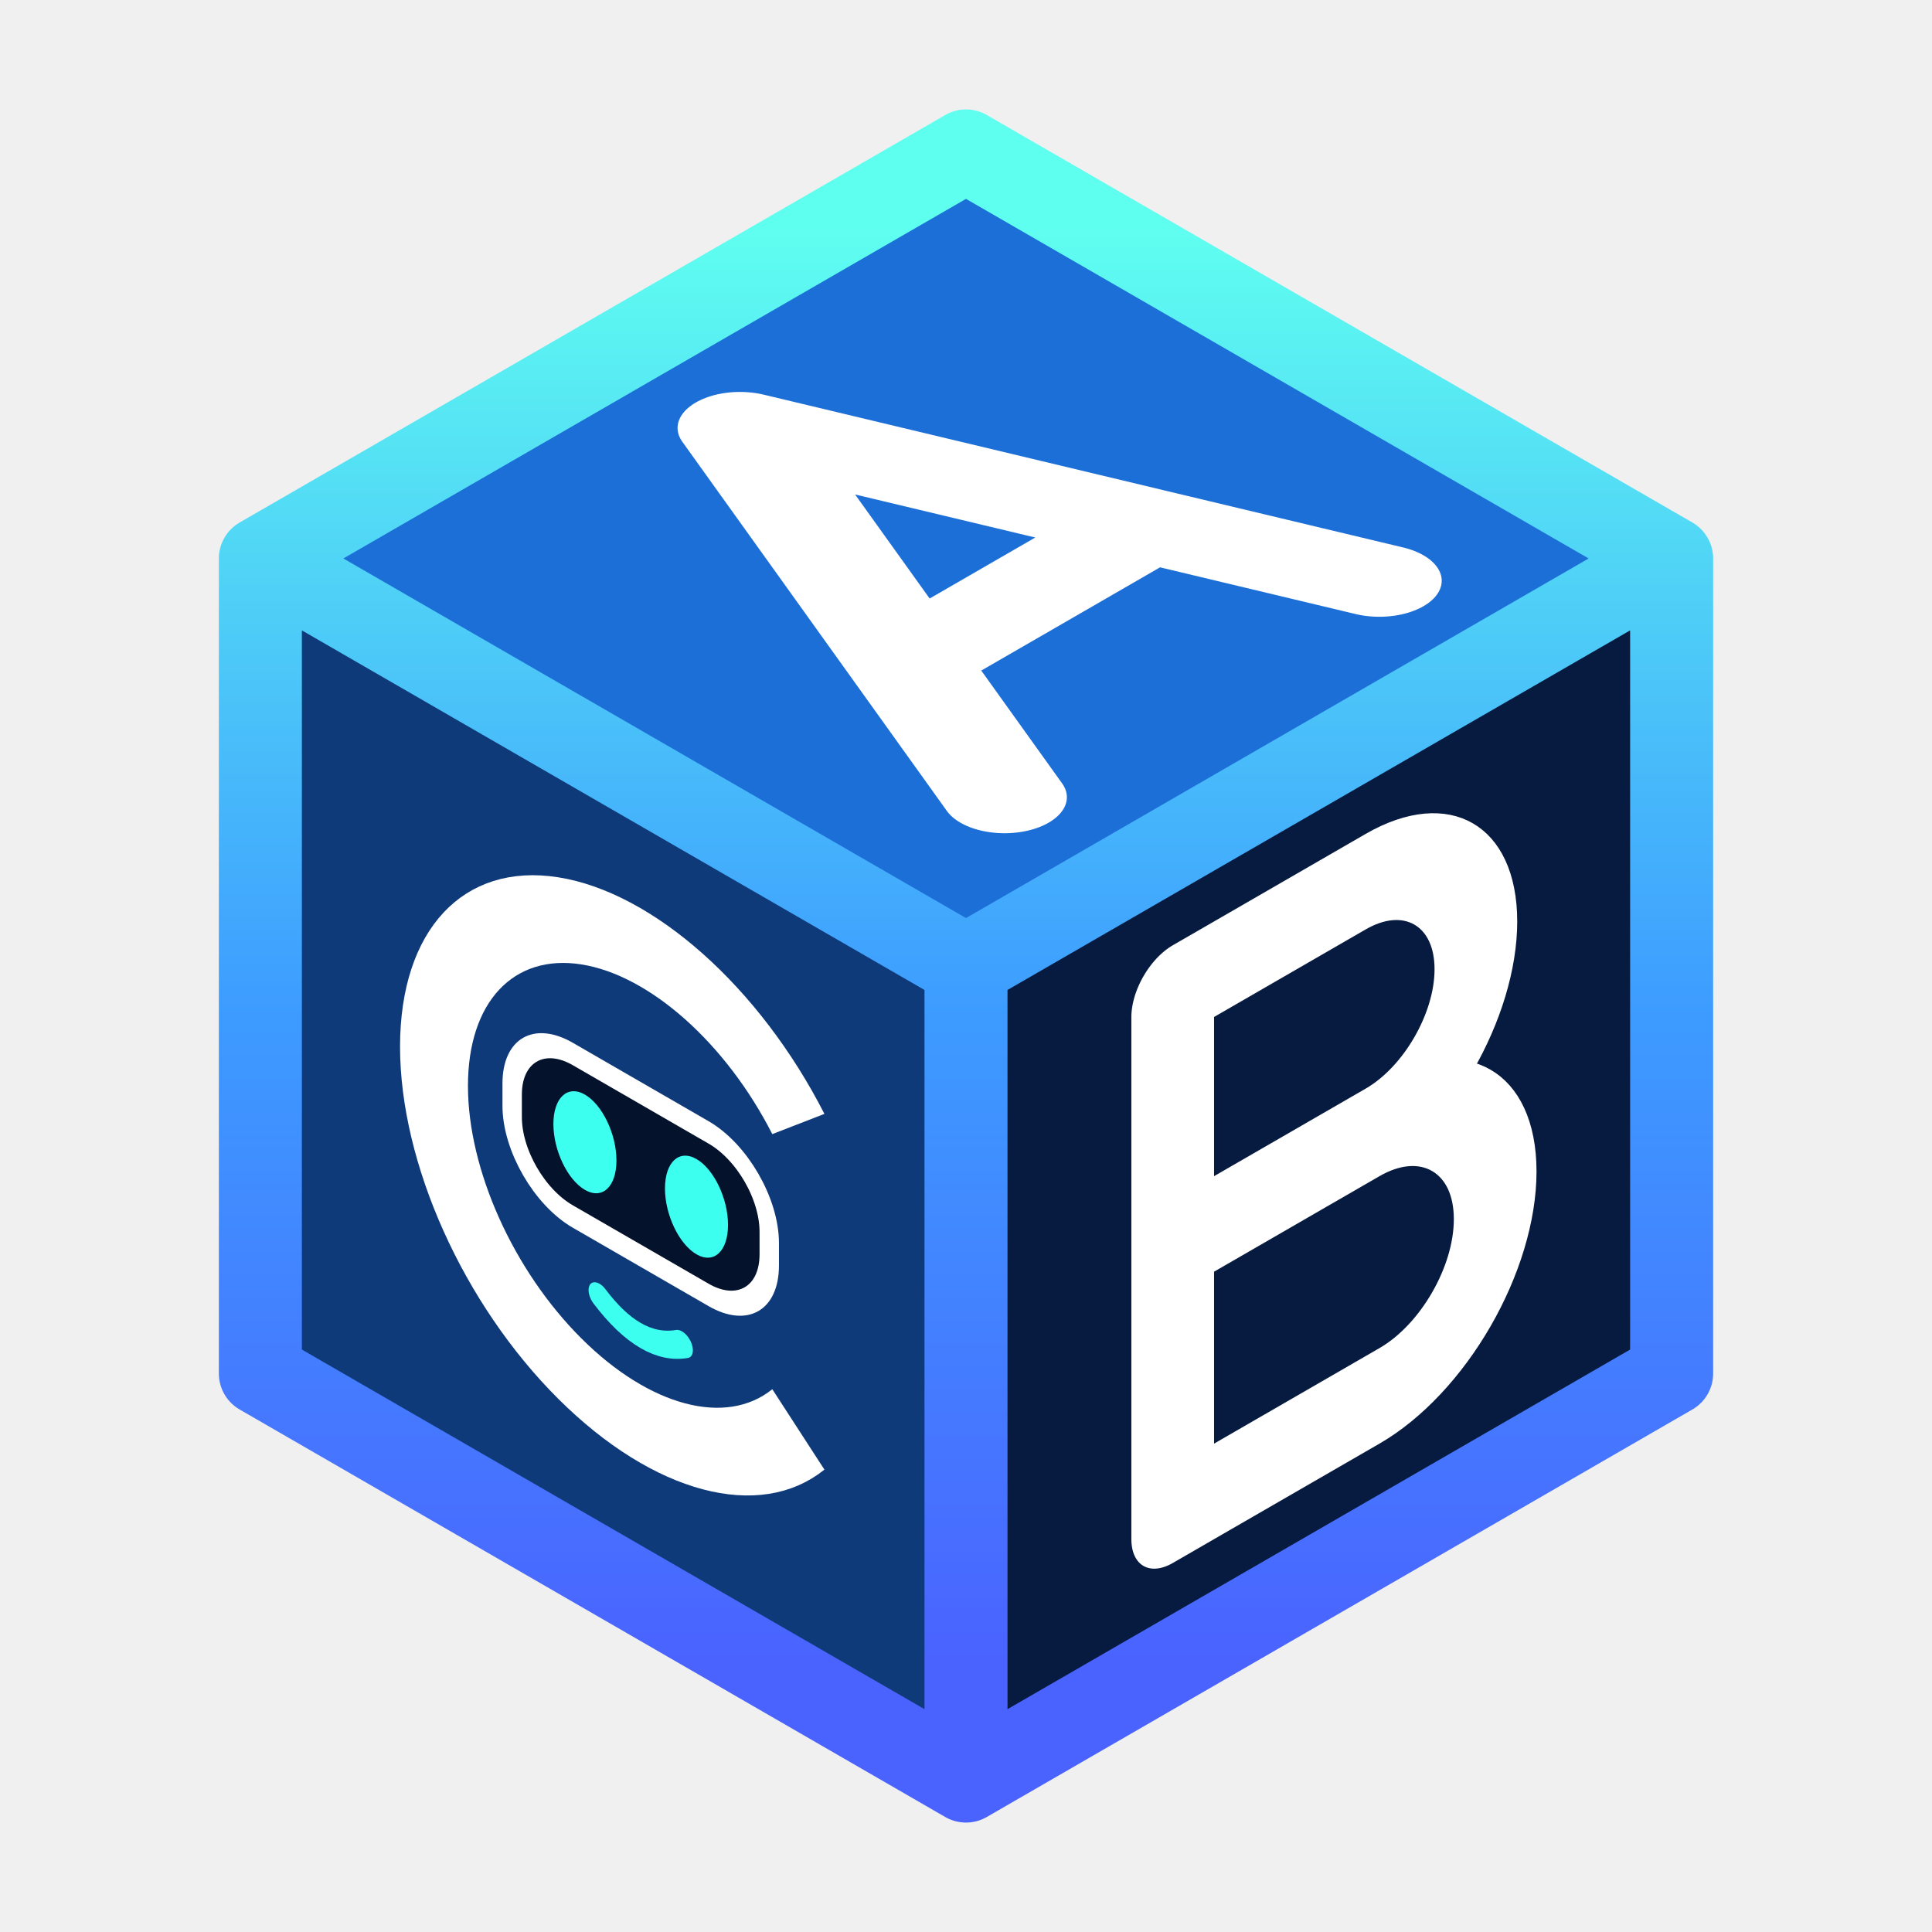
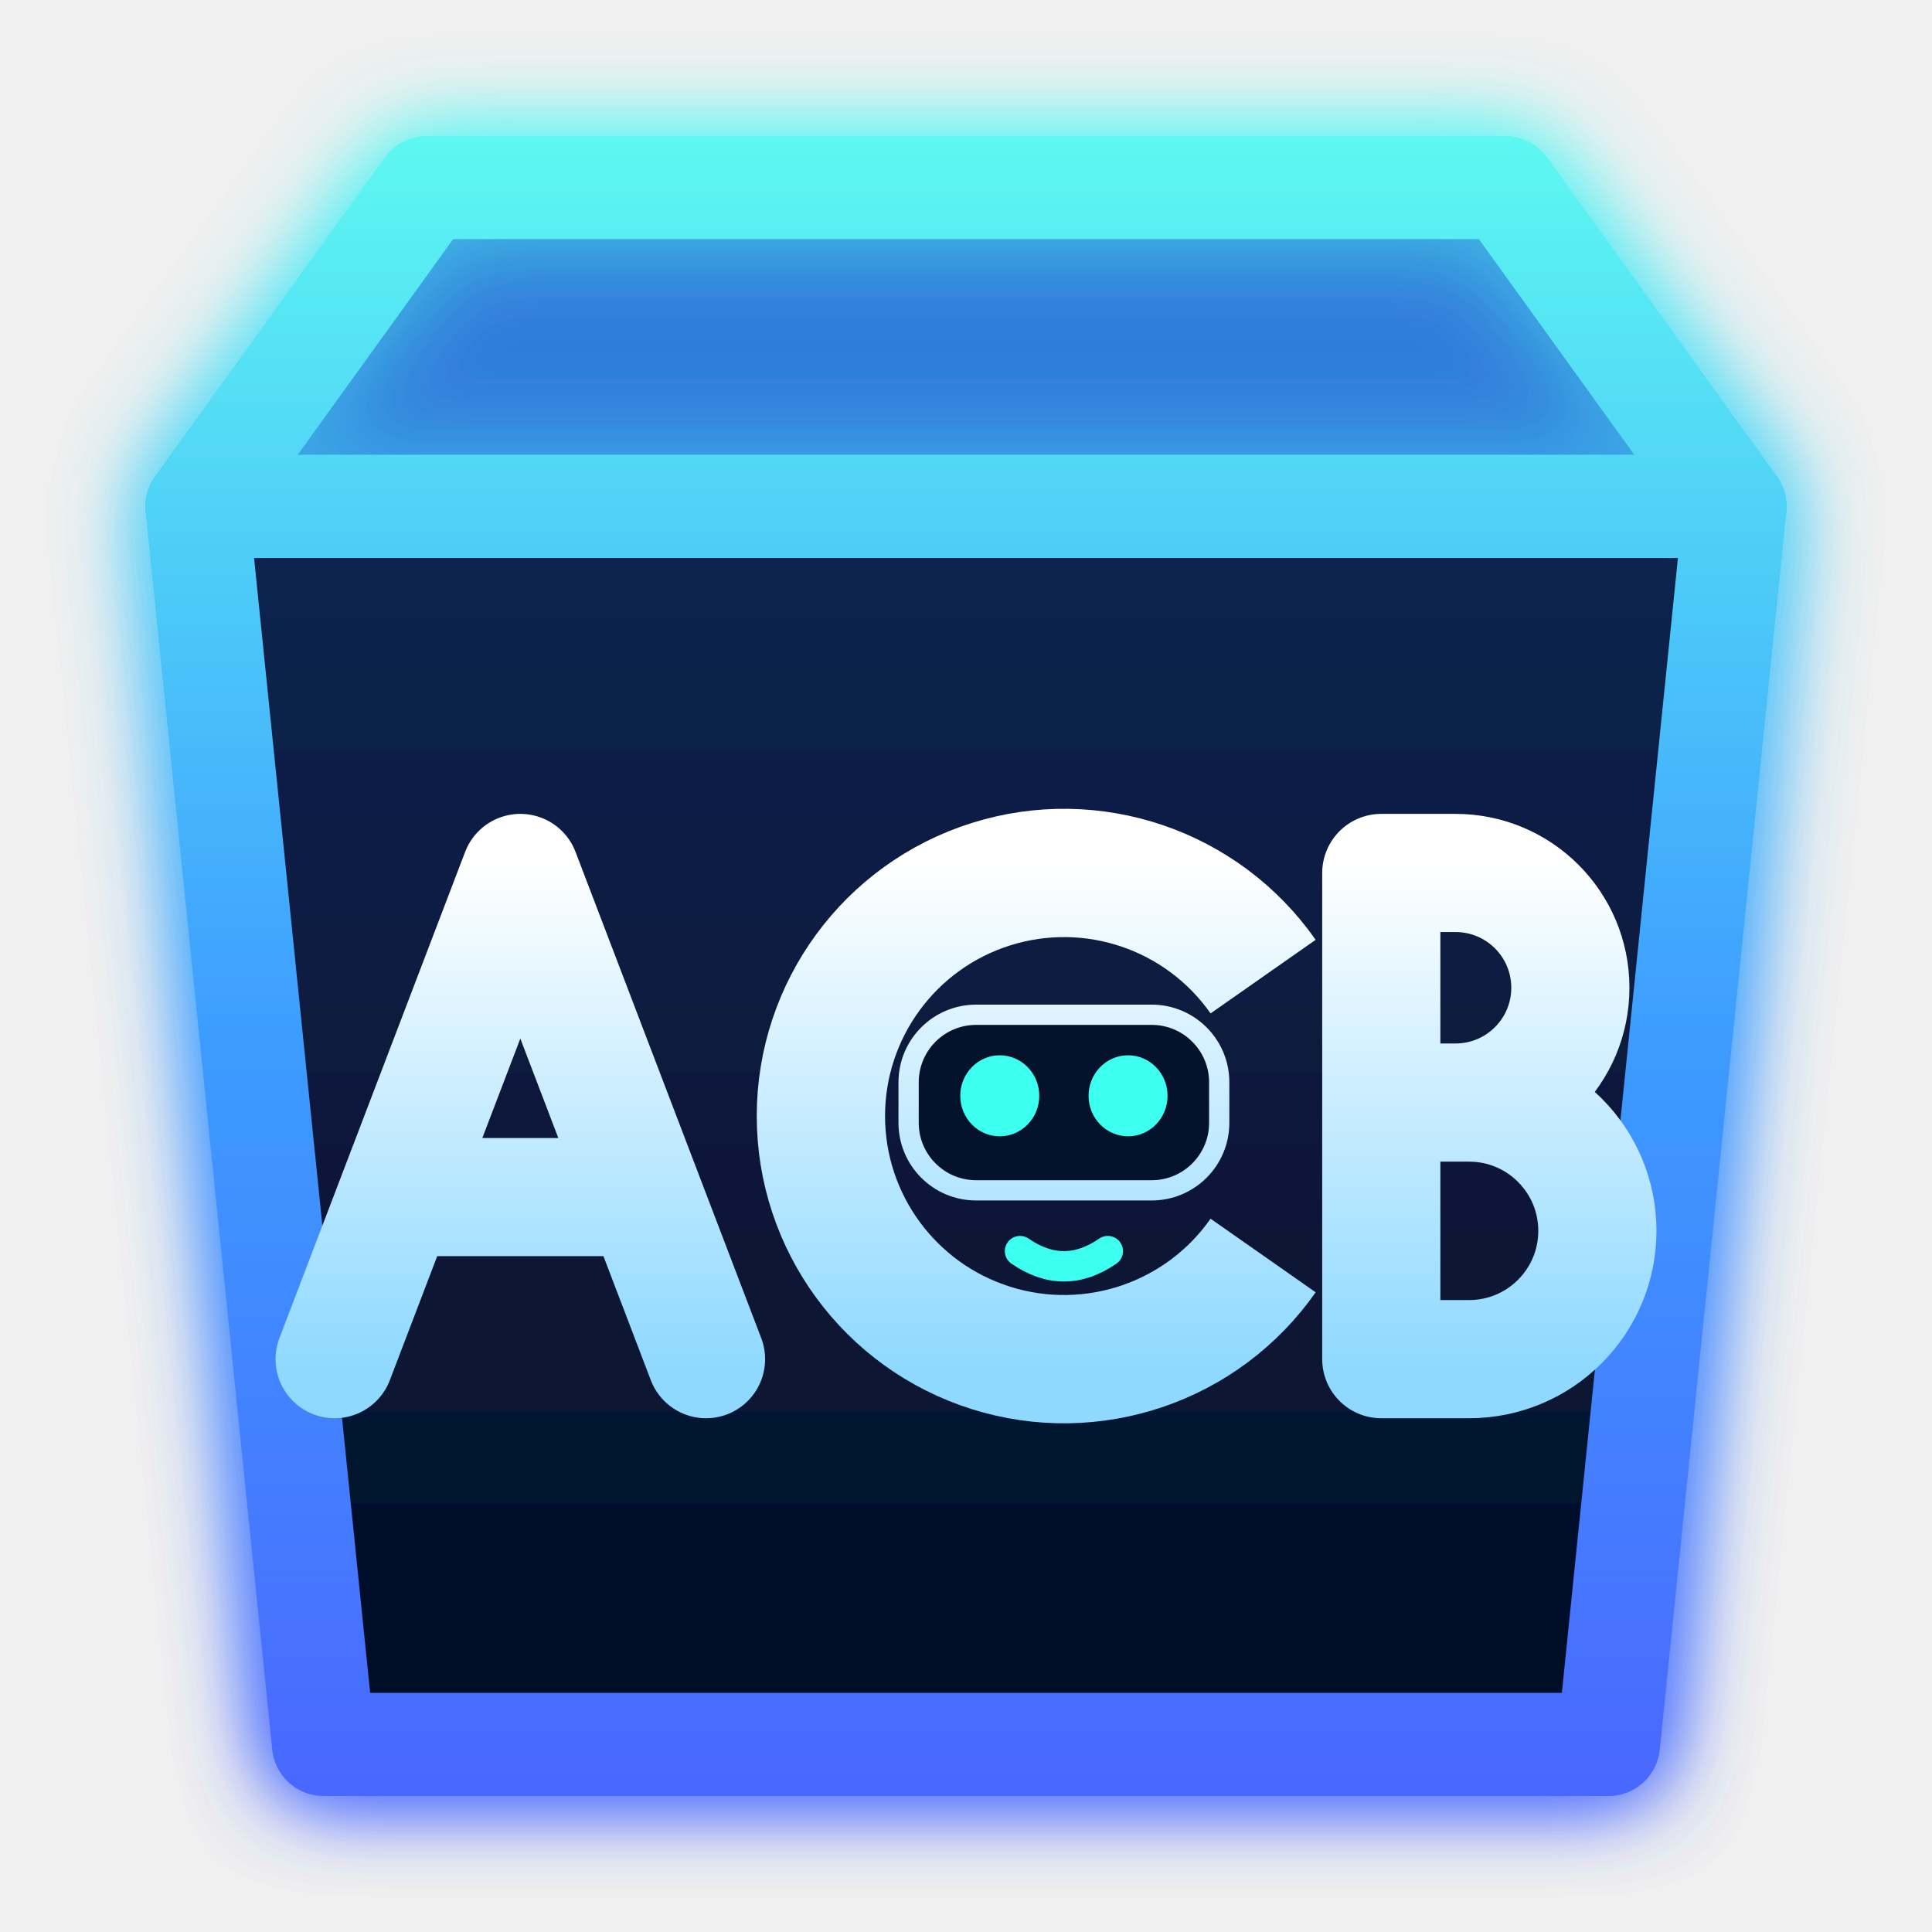
- <svg xmlns="http://www.w3.org/2000/svg" viewBox="0 0 512 512" role="img" aria-label="agentchatbox">
+ <svg xmlns="http://www.w3.org/2000/svg" viewBox="50 45 412 412" role="img" aria-label="agentchatbox">
  <defs>
    <linearGradient id="edge" x1="0" y1="60" x2="0" y2="440" gradientUnits="userSpaceOnUse">
      <stop offset="0" stop-color="#5ffff0" />
      <stop offset=".55" stop-color="#3d9bff" />
      <stop offset="1" stop-color="#4a63ff" />
    </linearGradient>
+     <linearGradient id="deep" x1="0" y1="85" x2="0" y2="417" gradientUnits="userSpaceOnUse">
+       <stop offset="0" stop-color="#0c2a5c" />
+       <stop offset="1" stop-color="#050d24" />
+     </linearGradient>
+     <linearGradient id="silver" x1="0" y1="140" x2="0" y2="290" gradientUnits="userSpaceOnUse">
+       <stop offset="0" stop-color="#fff" />
+       <stop offset="1" stop-color="#8fd9ff" />
+     </linearGradient>
+     <filter id="glow" x="-20%" y="-20%" width="140%" height="140%">
+       <feGaussianBlur stdDeviation="9" result="b" />
+       <feMerge>
+         <feMergeNode in="b" />
+         <feMergeNode in="b" />
+         <feMergeNode in="SourceGraphic" />
+       </feMerge>
+     </filter>
  </defs>
-   <path d="M256 40L443 148L256 256L69 148Z" fill="#1d6fd8" />
-   <path d="M69 148L256 256V472L69 364Z" fill="#0f3a7a" />
-   <path d="M256 256L443 148V364L256 472Z" fill="#071a40" />
-   <g fill="none" stroke="#fff" stroke-linecap="round" stroke-linejoin="round">
-     <path transform="matrix(.3652 -.2109 .3652 .2109 69 148)" d="M120 420L256 92L392 420M172 300H340" stroke-width="64" />
-     <g transform="matrix(.3652 .2109 0 .4219 69 148) translate(276 256) scale(.88) translate(-256 -256)">
-       <path d="M386 147A170 170 0 1 0 386 365" stroke-width="56" stroke-linecap="butt" />
-       <rect x="150" y="190" width="212" height="116" rx="50" fill="#04122c" stroke-width="16" />
-       <ellipse cx="210" cy="248" rx="26" ry="34" fill="#3dfff0" stroke="none" />
-       <ellipse cx="302" cy="248" rx="26" ry="34" fill="#3dfff0" stroke="none" />
-       <path d="M222 352Q256 374 290 352" stroke="#3dfff0" stroke-width="18" />
-     </g>
-     <path transform="matrix(.3652 -.2109 0 .4219 256 256)" d="M150 92V420M150 92H290A80 80 0 0 1 290 252H150M150 252H300A84 84 0 0 1 300 420H150" stroke-width="60" />
+   <g stroke="url(#edge)" stroke-width="22" stroke-linejoin="round" filter="url(#glow)">
+     <path d="M92 153L141 85L371 85L420 153Z" fill="#1d6fd8" fill-opacity=".55" />
+     <path d="M119 417L92 153L420 153L393 417Z" fill="url(#deep)" />
  </g>
-   <path d="M256 40L443 148V364L256 472L69 364V148ZM69 148L256 256L443 148M256 256V472" fill="none" stroke="url(#edge)" stroke-width="22" stroke-linejoin="round" />
+   <g transform="translate(256 283) scale(.72) translate(-227 -216)" fill="none" stroke="url(#silver)" stroke-linecap="round" stroke-linejoin="round">
+     <path d="M40 288L95 144L150 288M62 240H128" stroke-width="35" />
+     <path d="M315 174.7A72 72 0 1 0 315 257.3" stroke-width="38" stroke-linecap="butt" />
+     <path d="M350 144V288M350 144H372A34 34 0 0 1 372 212H350M350 212H376A38 38 0 0 1 376 288H350" stroke-width="35" />
+     <rect x="210" y="186" width="92" height="52" rx="20" fill="#04122c" stroke-width="6" />
+     <ellipse cx="237" cy="210" rx="11.7" ry="12" fill="#3dfff0" stroke="none" />
+     <ellipse cx="275" cy="210" rx="11.7" ry="12" fill="#3dfff0" stroke="none" />
+     <path d="M243 256Q256 265 269 256" stroke="#3dfff0" stroke-width="9" />
+   </g>
</svg>
